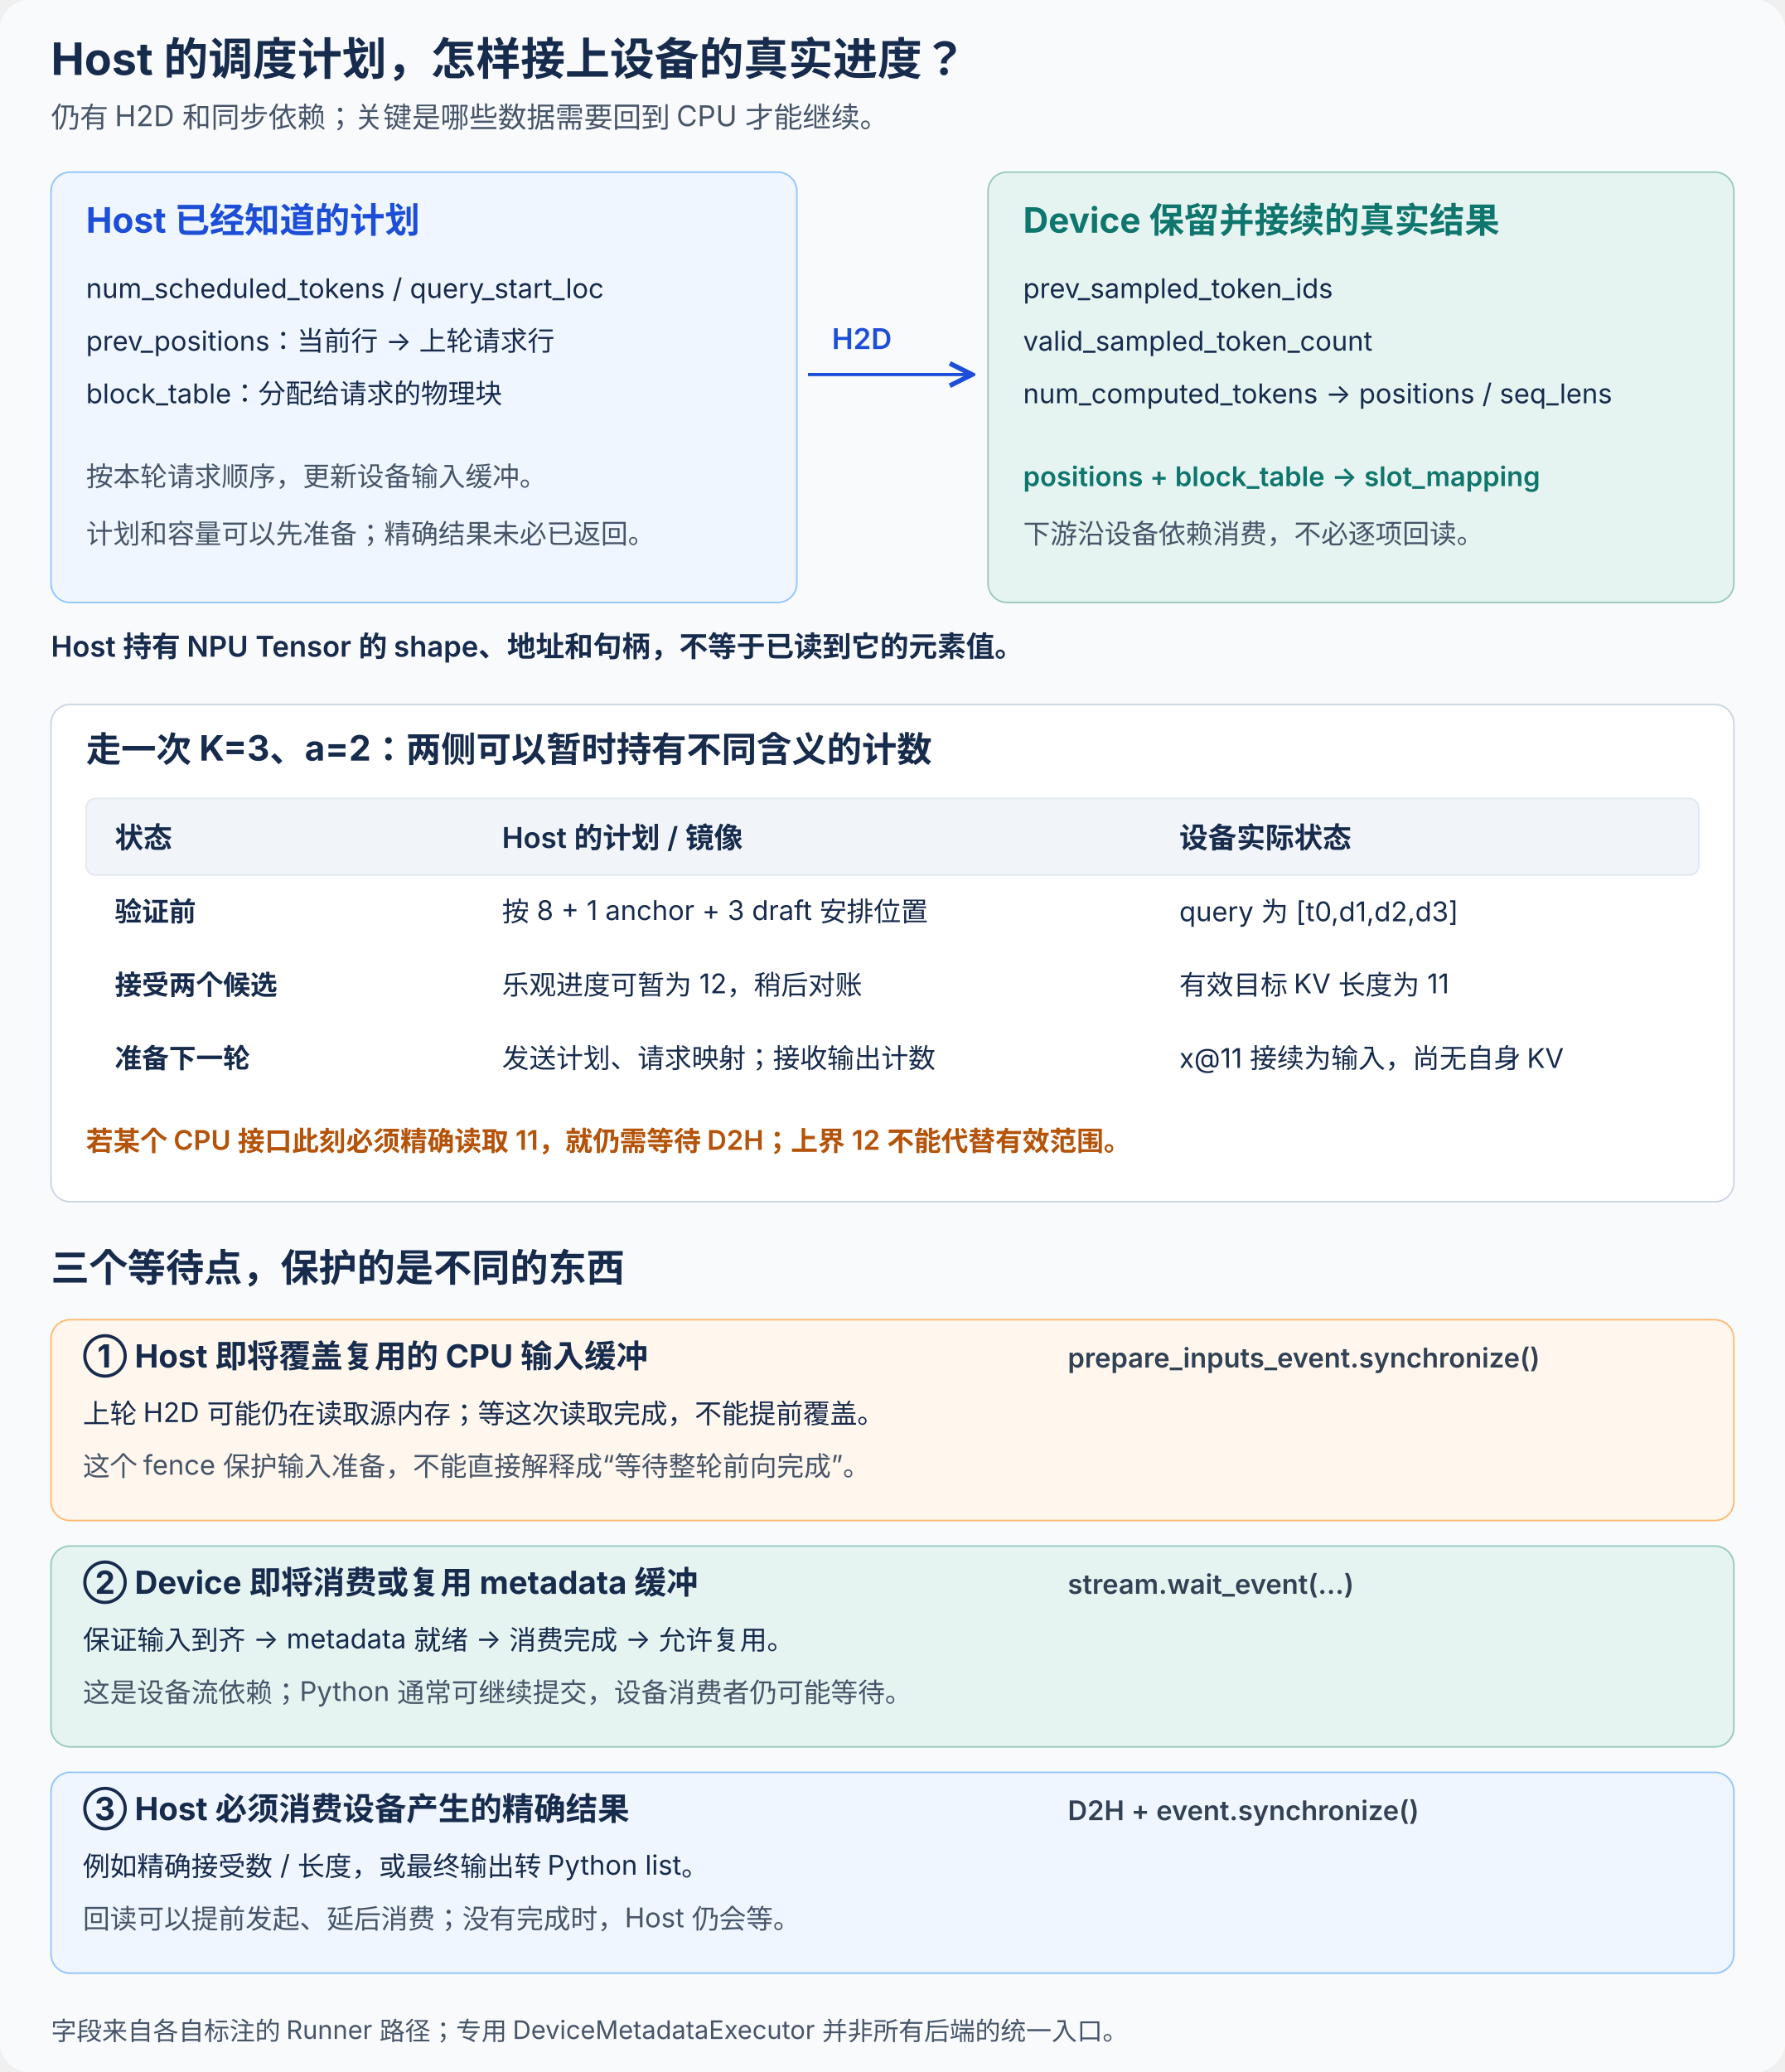
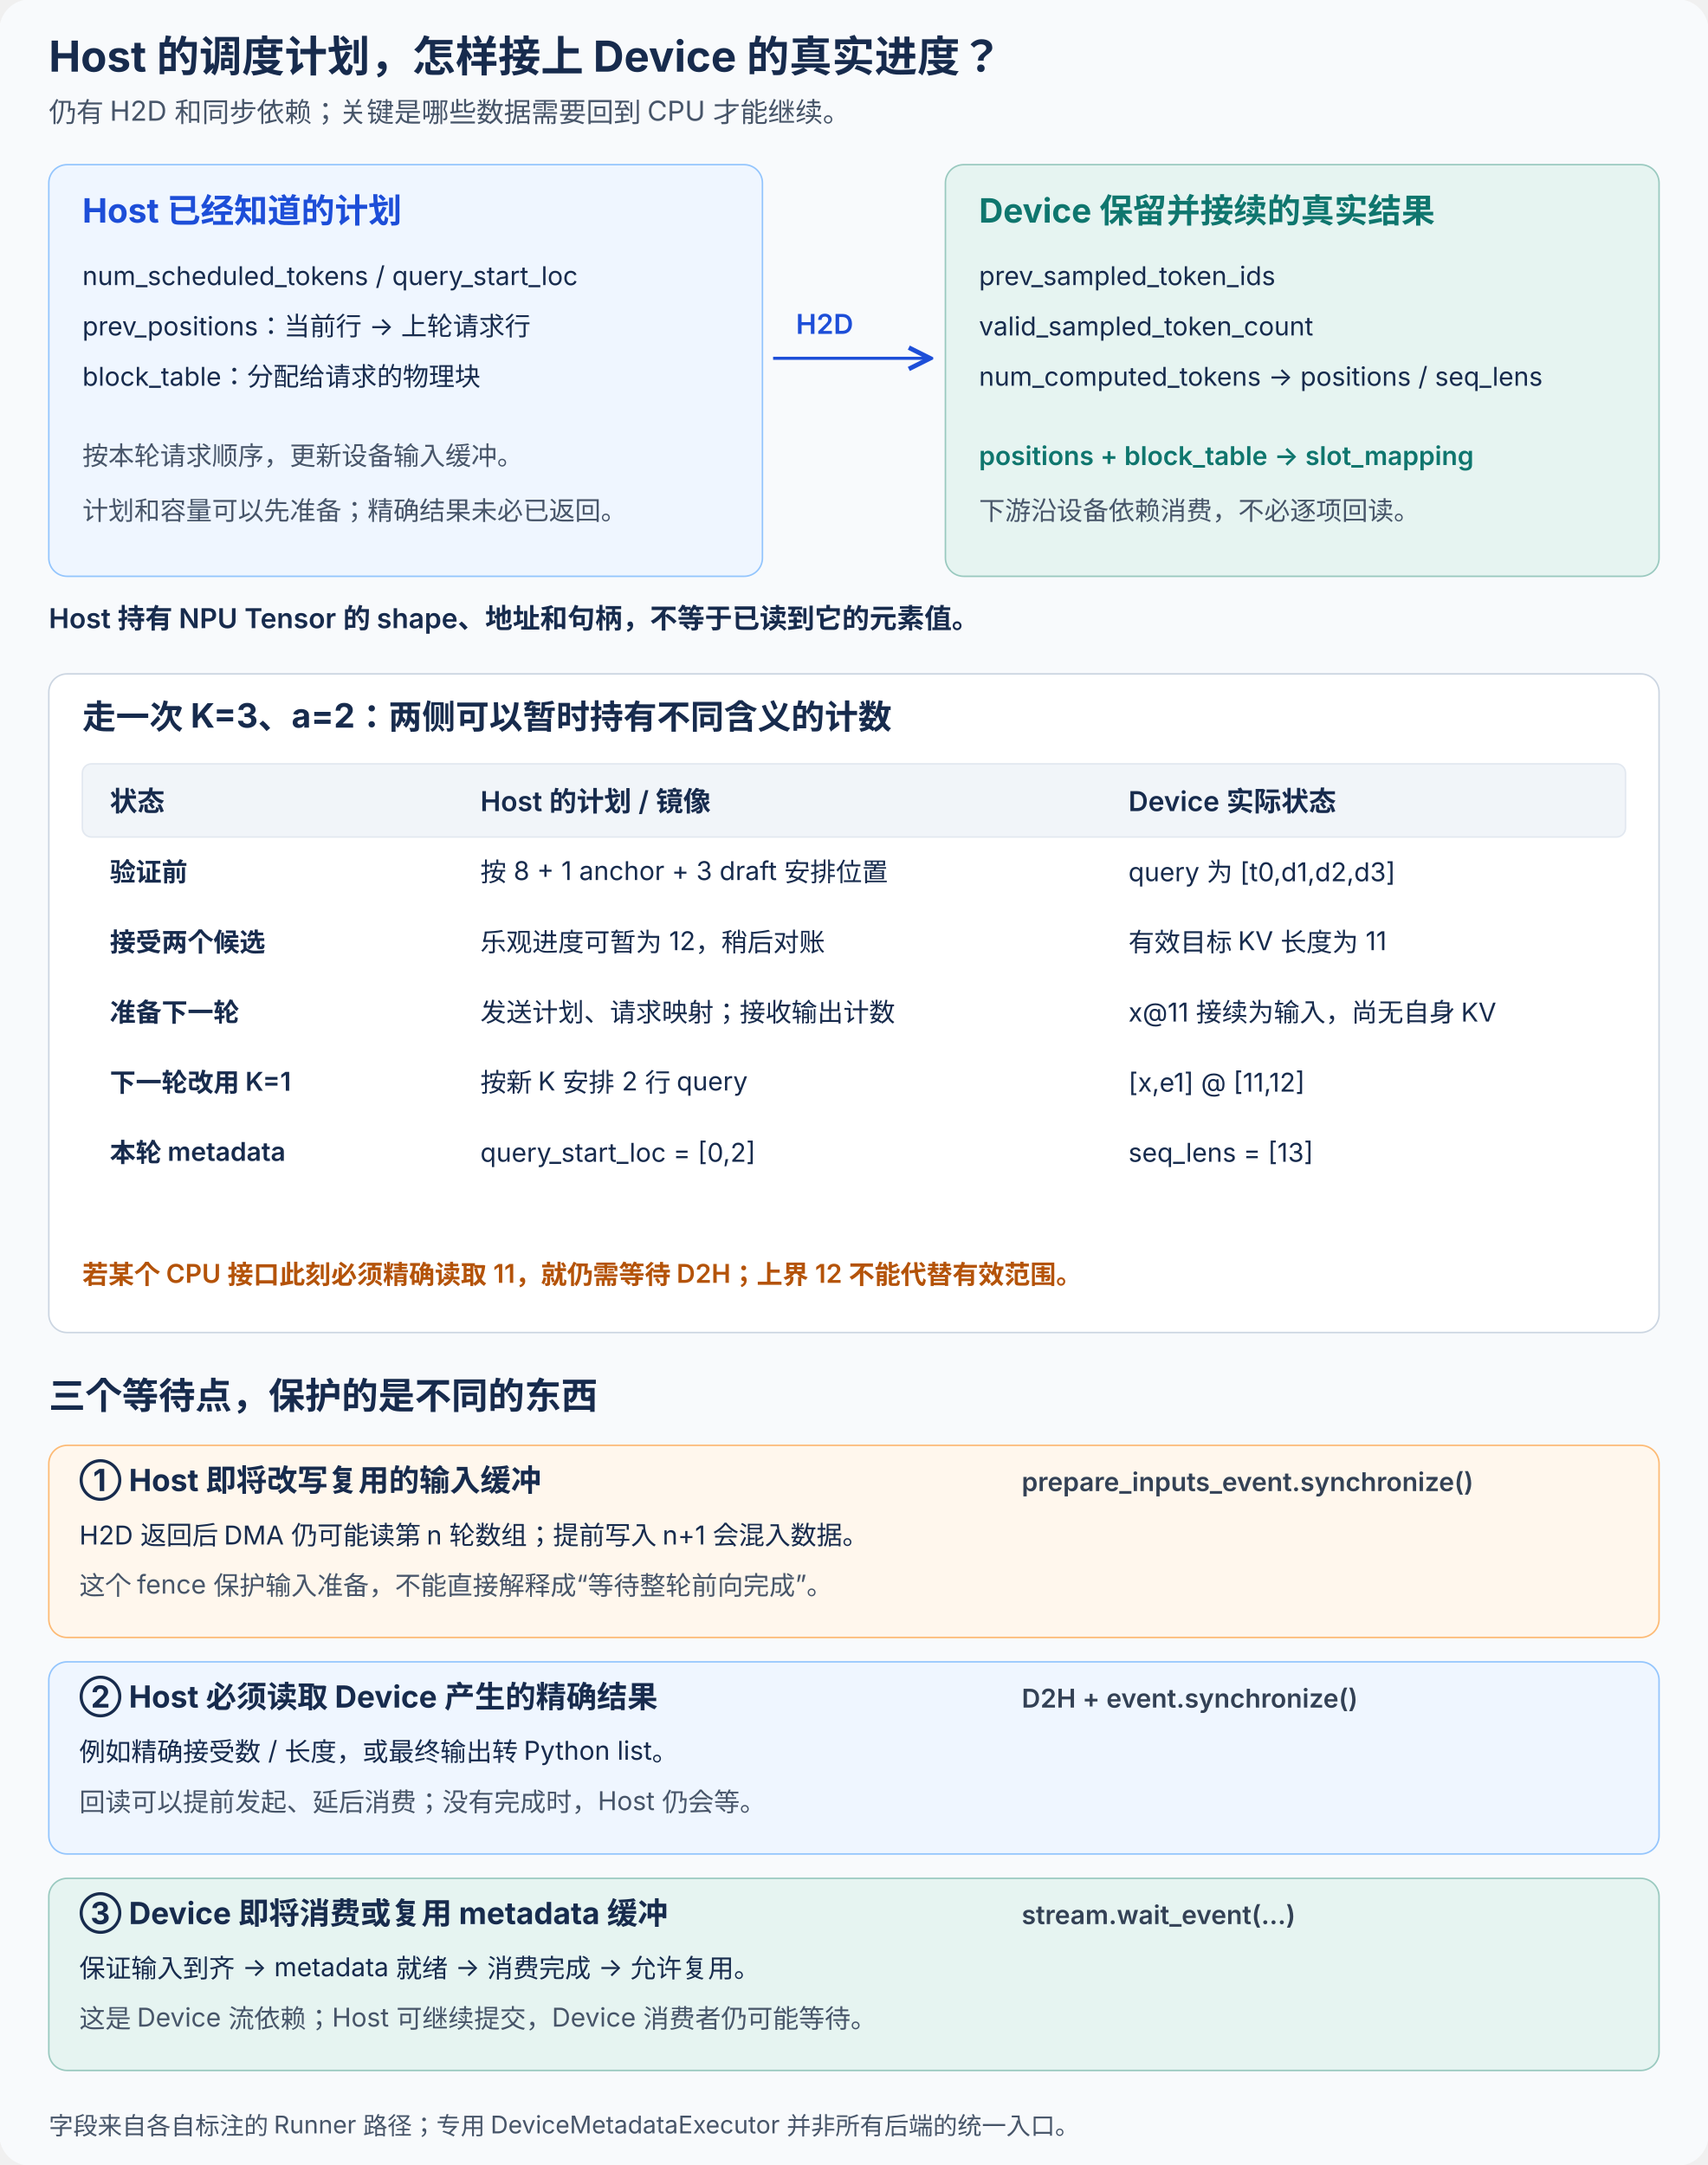
- <svg xmlns="http://www.w3.org/2000/svg" width="1120" height="1300" viewBox="0 0 1120 1300" role="img" aria-labelledby="title desc">
+ <svg xmlns="http://www.w3.org/2000/svg" width="1120" height="1420" viewBox="0 0 1120 1420" role="img" aria-labelledby="title desc">
  <defs>
    <style>text{font-family:-apple-system,BlinkMacSystemFont,"PingFang SC","Microsoft YaHei",sans-serif}</style>
    <marker id="arrow" markerWidth="9" markerHeight="9" refX="8" refY="4.5" orient="auto">
      <path d="M1 1L8 4.5L1 8" fill="none" stroke="#1d4ed8" stroke-width="1.5" />
    </marker>
  </defs>
-   <rect x="0" y="0" width="1120" height="1300" rx="20" fill="#f8fafc" stroke="#f8fafc" />
-   <text x="32" y="47" font-size="28" fill="#172b4d" font-weight="700">Host 的调度计划，怎样接上设备的真实进度？</text>
+   <rect x="0" y="0" width="1120" height="1420" rx="20" fill="#f8fafc" stroke="#f8fafc" />
+   <text x="32" y="47" font-size="28" fill="#172b4d" font-weight="700">Host 的调度计划，怎样接上 Device 的真实进度？</text>
  <text x="32" y="80" font-size="18" fill="#475569" font-weight="400">仍有 H2D 和同步依赖；关键是哪些数据需要回到 CPU 才能继续。</text>
  <rect x="32" y="108" width="468" height="270" rx="12" fill="#eff6ff" stroke="#93c5fd" />
  <rect x="620" y="108" width="468" height="270" rx="12" fill="#e6f4f1" stroke="#99c9bf" />
  <text x="54" y="146" font-size="22" fill="#1d4ed8" font-weight="700">Host 已经知道的计划</text>
  <text x="54" y="187" font-size="17" fill="#172b4d" font-weight="400">num_scheduled_tokens / query_start_loc</text>
  <text x="54" y="220" font-size="17" fill="#172b4d" font-weight="400">prev_positions：当前行 → 上轮请求行</text>
  <text x="54" y="253" font-size="17" fill="#172b4d" font-weight="400">block_table：分配给请求的物理块</text>
  <text x="54" y="305" font-size="17" fill="#475569" font-weight="400">按本轮请求顺序，更新设备输入缓冲。</text>
  <text x="54" y="341" font-size="17" fill="#475569" font-weight="400">计划和容量可以先准备；精确结果未必已返回。</text>
  <text x="642" y="146" font-size="22" fill="#0f766e" font-weight="700">Device 保留并接续的真实结果</text>
  <text x="642" y="187" font-size="17" fill="#172b4d" font-weight="400">prev_sampled_token_ids</text>
  <text x="642" y="220" font-size="17" fill="#172b4d" font-weight="400">valid_sampled_token_count</text>
  <text x="642" y="253" font-size="17" fill="#172b4d" font-weight="400">num_computed_tokens → positions / seq_lens</text>
  <text x="642" y="305" font-size="17" fill="#0f766e" font-weight="600">positions + block_table → slot_mapping</text>
  <text x="642" y="341" font-size="17" fill="#475569" font-weight="400">下游沿设备依赖消费，不必逐项回读。</text>
  <text x="522" y="219" font-size="18" fill="#1d4ed8" font-weight="600">H2D</text>
  <path d="M507 235L610 235" fill="none" stroke="#1d4ed8" stroke-width="2" marker-end="url(#arrow)" />
  <text x="32" y="412" font-size="18" fill="#172b4d" font-weight="600">Host 持有 NPU Tensor 的 shape、地址和句柄，不等于已读到它的元素值。</text>
-   <rect x="32" y="442" width="1056" height="312" rx="12" fill="#fff" stroke="#cbd5e1" />
+   <rect x="32" y="442" width="1056" height="432" rx="12" fill="#fff" stroke="#cbd5e1" />
  <text x="54" y="478" font-size="22" fill="#172b4d" font-weight="700">走一次 K=3、a=2：两侧可以暂时持有不同含义的计数</text>
  <rect x="54" y="501" width="1012" height="48" rx="6" fill="#f1f5f9" stroke="#e2e8f0" />
  <text x="72" y="532" font-size="18" fill="#172b4d" font-weight="600">状态</text>
  <text x="315" y="532" font-size="18" fill="#172b4d" font-weight="600">Host 的计划 / 镜像</text>
-   <text x="740" y="532" font-size="18" fill="#172b4d" font-weight="600">设备实际状态</text>
+   <text x="740" y="532" font-size="18" fill="#172b4d" font-weight="600">Device 实际状态</text>
  <text x="72" y="578" font-size="17" fill="#172b4d" font-weight="600">验证前</text>
  <text x="315" y="578" font-size="17" fill="#172b4d" font-weight="400">按 8 + 1 anchor + 3 draft 安排位置</text>
  <text x="740" y="578" font-size="17" fill="#172b4d" font-weight="400">query 为 [t0,d1,d2,d3]</text>
  <text x="72" y="624" font-size="17" fill="#172b4d" font-weight="600">接受两个候选</text>
  <text x="315" y="624" font-size="17" fill="#172b4d" font-weight="400">乐观进度可暂为 12，稍后对账</text>
  <text x="740" y="624" font-size="17" fill="#172b4d" font-weight="400">有效目标 KV 长度为 11</text>
  <text x="72" y="670" font-size="17" fill="#172b4d" font-weight="600">准备下一轮</text>
  <text x="315" y="670" font-size="17" fill="#172b4d" font-weight="400">发送计划、请求映射；接收输出计数</text>
  <text x="740" y="670" font-size="17" fill="#172b4d" font-weight="400">x@11 接续为输入，尚无自身 KV</text>
-   <text x="54" y="722" font-size="17" fill="#b45309" font-weight="600">若某个 CPU 接口此刻必须精确读取 11，就仍需等待 D2H；上界 12 不能代替有效范围。</text>
-   <text x="32" y="804" font-size="24" fill="#172b4d" font-weight="700">三个等待点，保护的是不同的东西</text>
-   <rect x="32" y="828" width="1056" height="126" rx="12" fill="#fff7ed" stroke="#fdba74" />
-   <text x="52" y="858" font-size="20" fill="#172b4d" font-weight="700">① Host 即将覆盖复用的 CPU 输入缓冲</text>
-   <text x="670" y="858" font-size="17" fill="#334155" font-weight="600">prepare_inputs_event.synchronize()</text>
-   <text x="52" y="893" font-size="17" fill="#172b4d" font-weight="400">上轮 H2D 可能仍在读取源内存；等这次读取完成，不能提前覆盖。</text>
-   <text x="52" y="926" font-size="17" fill="#475569" font-weight="400">这个 fence 保护输入准备，不能直接解释成“等待整轮前向完成”。</text>
-   <rect x="32" y="970" width="1056" height="126" rx="12" fill="#e6f4f1" stroke="#99c9bf" />
-   <text x="52" y="1000" font-size="20" fill="#172b4d" font-weight="700">② Device 即将消费或复用 metadata 缓冲</text>
-   <text x="670" y="1000" font-size="17" fill="#334155" font-weight="600">stream.wait_event(...)</text>
-   <text x="52" y="1035" font-size="17" fill="#172b4d" font-weight="400">保证输入到齐 → metadata 就绪 → 消费完成 → 允许复用。</text>
-   <text x="52" y="1068" font-size="17" fill="#475569" font-weight="400">这是设备流依赖；Python 通常可继续提交，设备消费者仍可能等待。</text>
-   <rect x="32" y="1112" width="1056" height="126" rx="12" fill="#eff6ff" stroke="#93c5fd" />
-   <text x="52" y="1142" font-size="20" fill="#172b4d" font-weight="700">③ Host 必须消费设备产生的精确结果</text>
-   <text x="670" y="1142" font-size="17" fill="#334155" font-weight="600">D2H + event.synchronize()</text>
-   <text x="52" y="1177" font-size="17" fill="#172b4d" font-weight="400">例如精确接受数 / 长度，或最终输出转 Python list。</text>
-   <text x="52" y="1210" font-size="17" fill="#475569" font-weight="400">回读可以提前发起、延后消费；没有完成时，Host 仍会等。</text>
-   <text x="32" y="1280" font-size="16" fill="#475569" font-weight="400">字段来自各自标注的 Runner 路径；专用 DeviceMetadataExecutor 并非所有后端的统一入口。</text>
+   <text x="54" y="842" font-size="17" fill="#b45309" font-weight="600">若某个 CPU 接口此刻必须精确读取 11，就仍需等待 D2H；上界 12 不能代替有效范围。</text>
+   <text x="32" y="924" font-size="24" fill="#172b4d" font-weight="700">三个等待点，保护的是不同的东西</text>
+   <rect x="32" y="948" width="1056" height="126" rx="12" fill="#fff7ed" stroke="#fdba74" />
+   <text x="52" y="978" font-size="20" fill="#172b4d" font-weight="700">① Host 即将改写复用的输入缓冲</text>
+   <text x="670" y="978" font-size="17" fill="#334155" font-weight="600">prepare_inputs_event.synchronize()</text>
+   <text x="52" y="1013" font-size="17" fill="#172b4d" font-weight="400">H2D 返回后 DMA 仍可能读第 n 轮数组；提前写入 n+1 会混入数据。</text>
+   <text x="52" y="1046" font-size="17" fill="#475569" font-weight="400">这个 fence 保护输入准备，不能直接解释成“等待整轮前向完成”。</text>
+   <rect x="32" y="1232" width="1056" height="126" rx="12" fill="#e6f4f1" stroke="#99c9bf" />
+   <text x="52" y="1262" font-size="20" fill="#172b4d" font-weight="700">③ Device 即将消费或复用 metadata 缓冲</text>
+   <text x="670" y="1262" font-size="17" fill="#334155" font-weight="600">stream.wait_event(...)</text>
+   <text x="52" y="1297" font-size="17" fill="#172b4d" font-weight="400">保证输入到齐 → metadata 就绪 → 消费完成 → 允许复用。</text>
+   <text x="52" y="1330" font-size="17" fill="#475569" font-weight="400">这是 Device 流依赖；Host 可继续提交，Device 消费者仍可能等待。</text>
+   <rect x="32" y="1090" width="1056" height="126" rx="12" fill="#eff6ff" stroke="#93c5fd" />
+   <text x="52" y="1120" font-size="20" fill="#172b4d" font-weight="700">② Host 必须读取 Device 产生的精确结果</text>
+   <text x="670" y="1120" font-size="17" fill="#334155" font-weight="600">D2H + event.synchronize()</text>
+   <text x="52" y="1155" font-size="17" fill="#172b4d" font-weight="400">例如精确接受数 / 长度，或最终输出转 Python list。</text>
+   <text x="52" y="1188" font-size="17" fill="#475569" font-weight="400">回读可以提前发起、延后消费；没有完成时，Host 仍会等。</text>
+   <text x="32" y="1400" font-size="16" fill="#475569" font-weight="400">字段来自各自标注的 Runner 路径；专用 DeviceMetadataExecutor 并非所有后端的统一入口。</text>
+   <text x="72" y="716" font-size="17" fill="#172b4d" font-weight="600">下一轮改用 K=1</text>
+   <text x="315" y="716" font-size="17" fill="#172b4d" font-weight="400">按新 K 安排 2 行 query</text>
+   <text x="740" y="716" font-size="17" fill="#172b4d" font-weight="400">[x,e1] @ [11,12]</text>
+   <text x="72" y="762" font-size="17" fill="#172b4d" font-weight="600">本轮 metadata</text>
+   <text x="315" y="762" font-size="17" fill="#172b4d" font-weight="400">query_start_loc = [0,2]</text>
+   <text x="740" y="762" font-size="17" fill="#172b4d" font-weight="400">seq_lens = [13]</text>
</svg>
